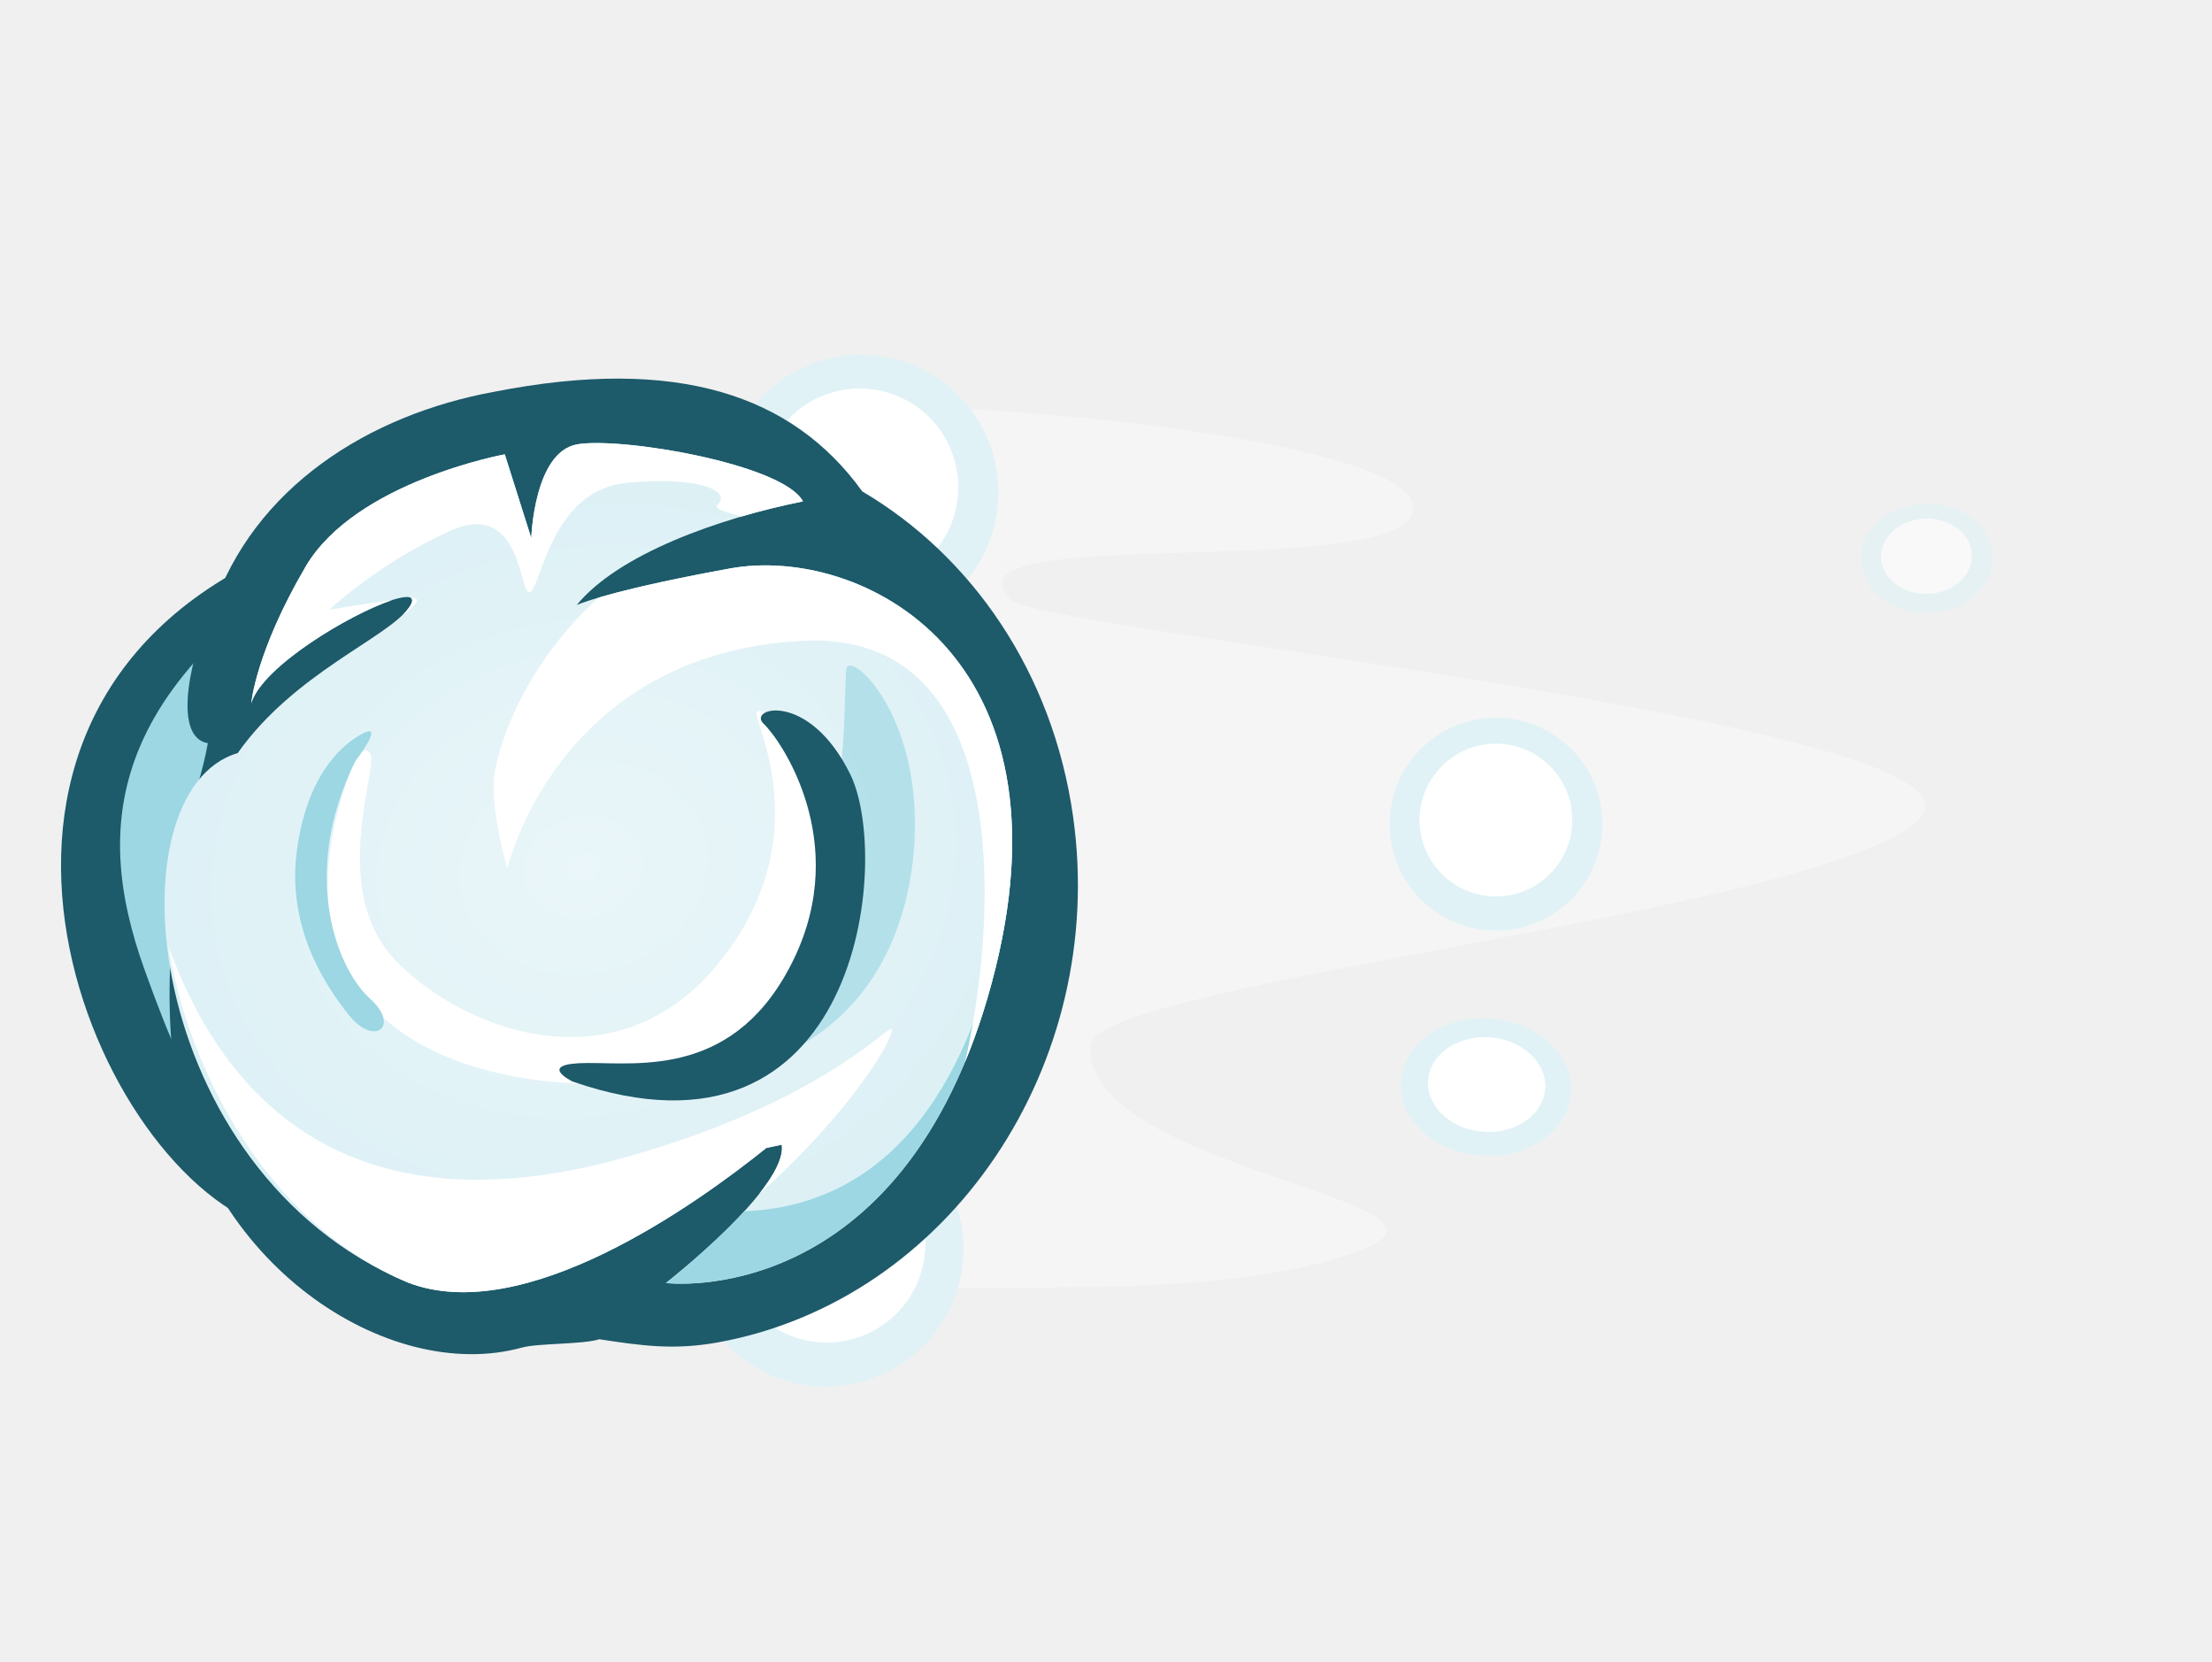
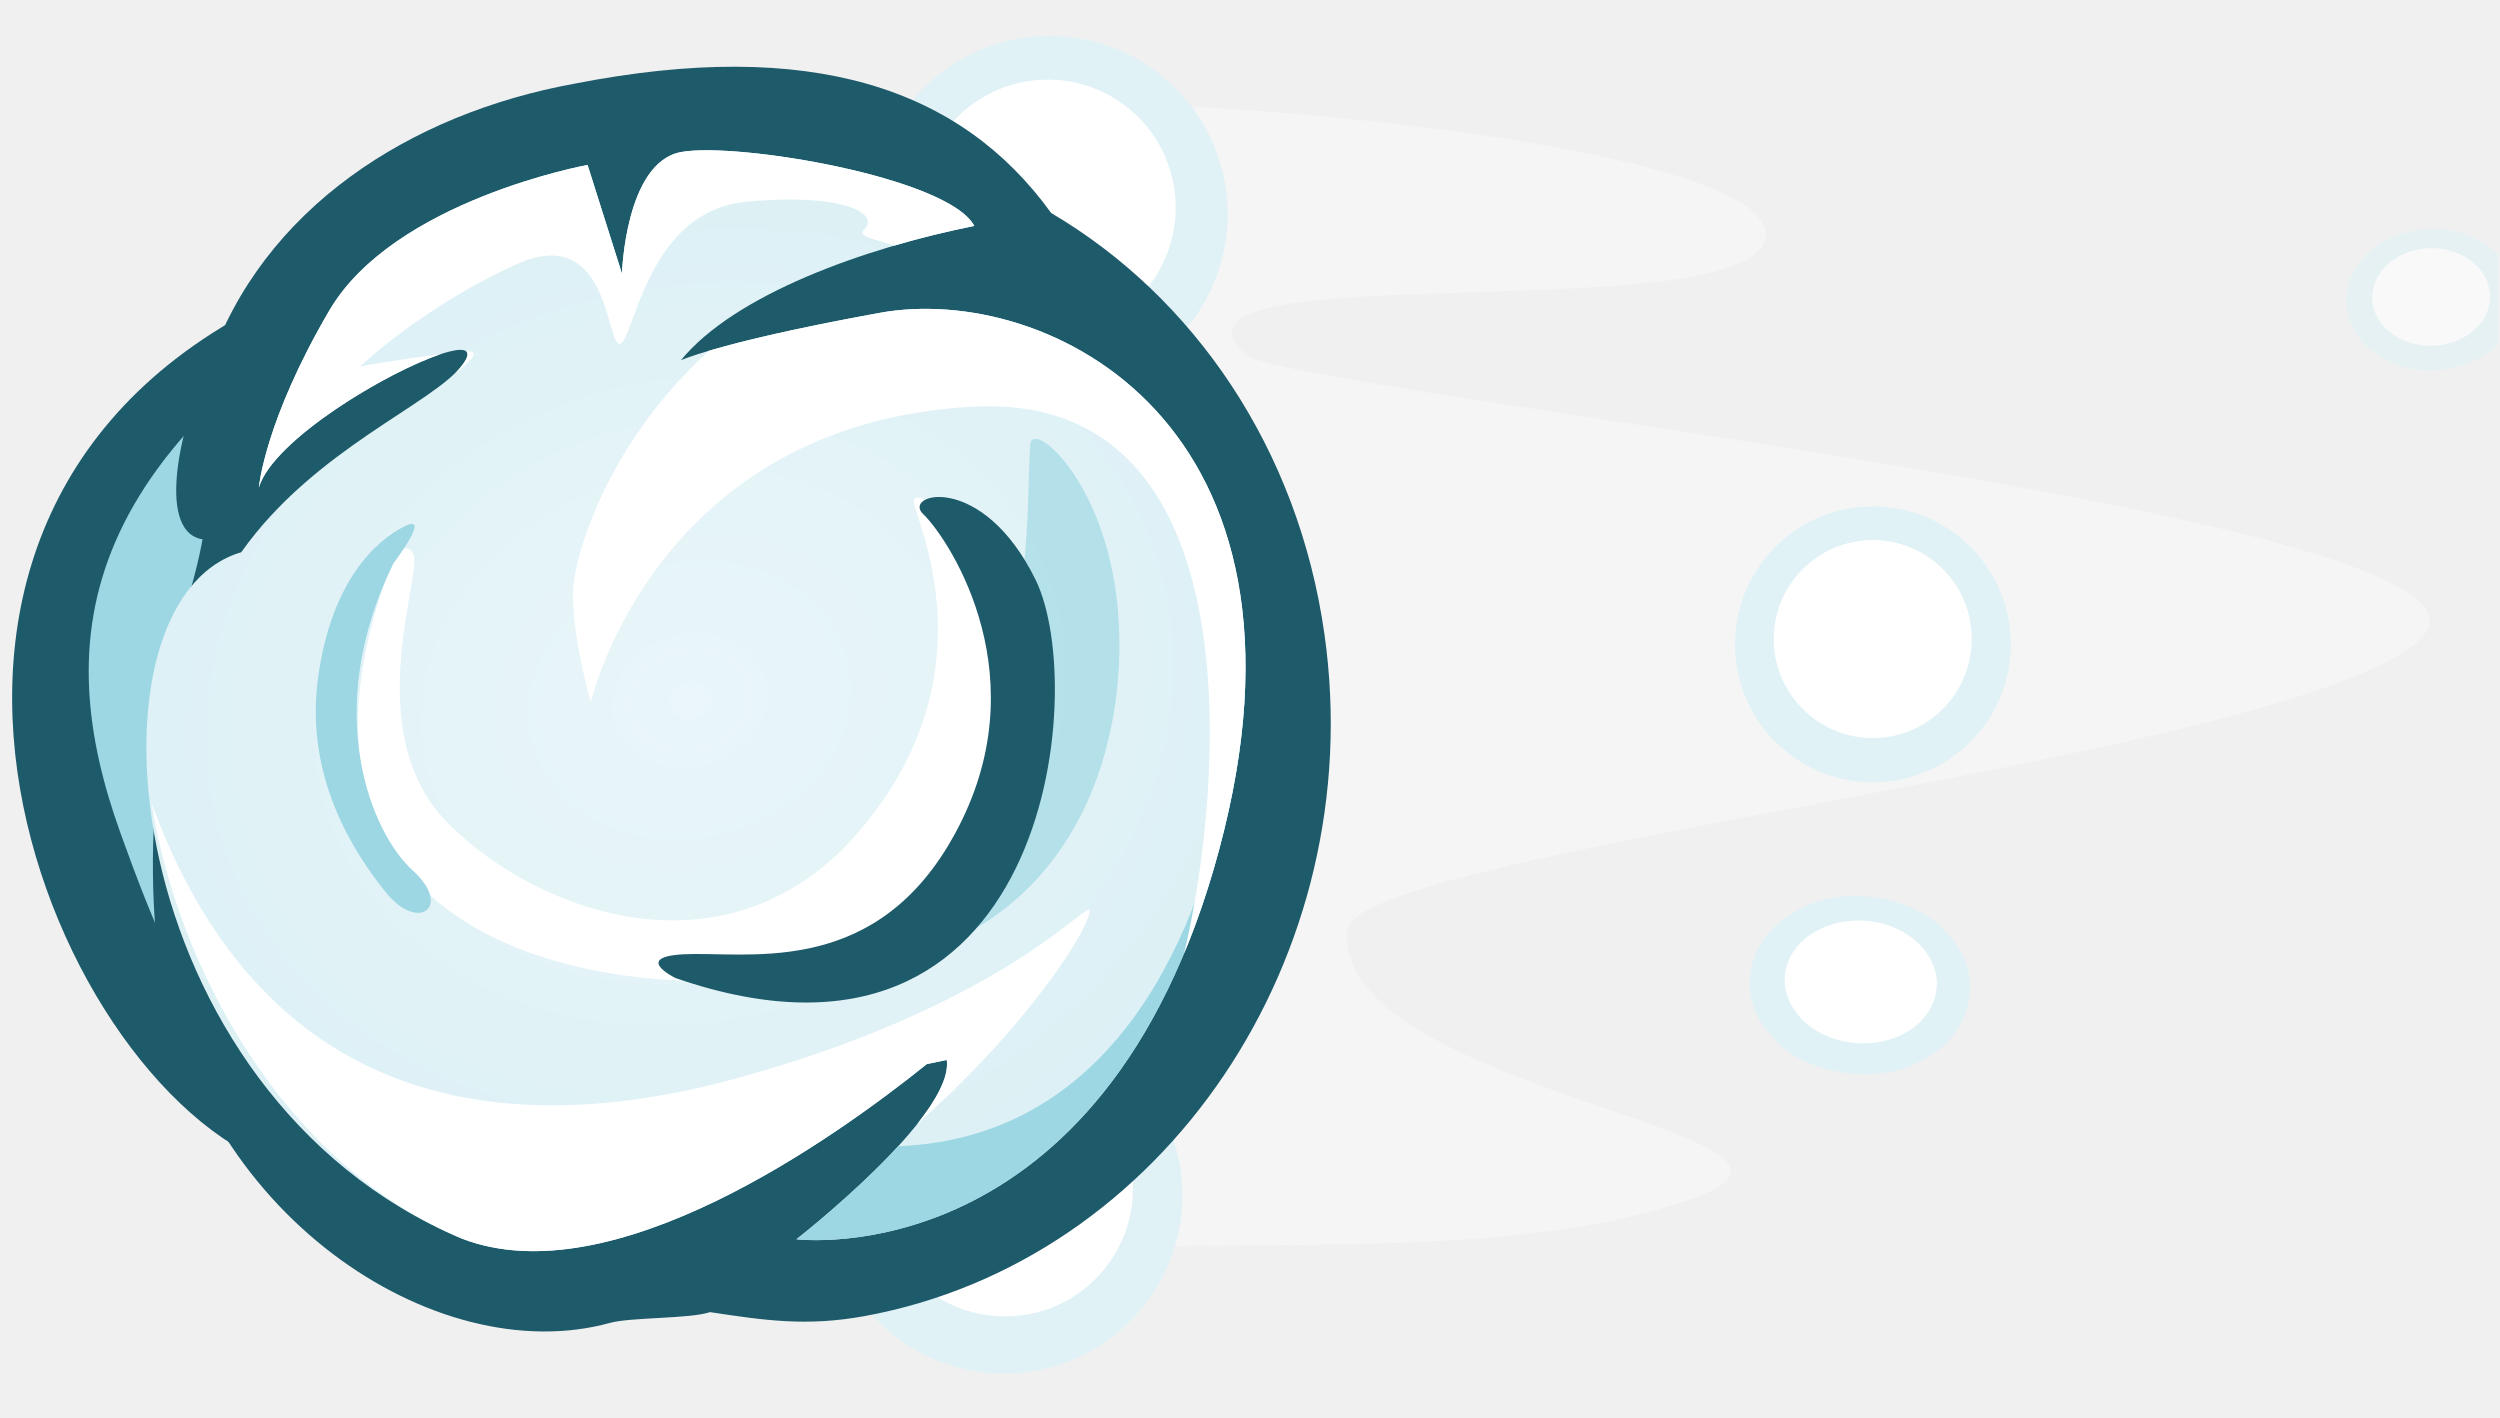
- <svg xmlns="http://www.w3.org/2000/svg" width="514" height="386" viewBox="0 0 514 386" fill="none">
-   <path opacity="0.6" d="M135.873 96.493C201.77 88.256 329.436 100.664 328.407 118.167C327.377 135.671 215.487 120.903 235.05 139.437C242.525 146.518 466.649 168.516 446.057 190.139C425.464 211.761 254.555 228.186 253.386 242.775C251.081 271.531 346.596 279.063 316.133 290.44C282.484 303.008 230.682 297.148 189.38 300.414C178.277 301.292 172.94 308.599 153.377 306.54C133.814 304.481 90.569 231.376 97.776 202.546C104.984 173.716 135.873 96.493 135.873 96.493Z" fill="#F9F9F9" />
-   <path d="M372.335 190.938C372.628 204.585 361.803 215.884 348.156 216.177C334.51 216.47 323.21 205.645 322.917 191.998C322.624 178.352 333.449 167.052 347.096 166.759C360.742 166.466 372.043 177.291 372.335 190.938Z" fill="#E0F2F6" />
-   <path d="M365.322 190.155C365.532 199.939 357.77 208.041 347.986 208.251C338.202 208.461 330.1 200.7 329.89 190.915C329.68 181.131 337.442 173.029 347.226 172.819C357.01 172.609 365.112 180.371 365.322 190.155Z" fill="white" />
-   <path d="M347.235 172.813C337.45 173.023 329.68 181.134 329.89 190.918C329.946 193.55 330.582 196.024 331.659 198.247C331.506 197.37 331.417 196.456 331.397 195.538C331.187 185.754 338.937 177.664 348.722 177.454C355.876 177.301 362.129 181.405 365.057 187.45C363.567 178.984 356.095 172.623 347.235 172.813Z" fill="white" />
-   <path d="M231.098 106.835C235.267 123.98 224.749 141.259 207.604 145.428C190.459 149.598 173.18 139.079 169.01 121.934C164.841 104.789 175.36 87.511 192.505 83.341C209.65 79.172 226.928 89.69 231.098 106.835Z" fill="#E0F2F6" />
-   <path d="M222.026 107.799C225.016 120.092 217.474 132.48 205.181 135.47C192.889 138.459 180.5 130.918 177.511 118.625C174.521 106.332 182.063 93.944 194.355 90.954C206.648 87.965 219.037 95.507 222.026 107.799Z" fill="white" />
-   <path d="M194.366 90.946C182.074 93.935 174.524 106.337 177.513 118.63C178.317 121.936 179.808 124.882 181.787 127.389C181.35 126.325 180.983 125.195 180.702 124.043C177.713 111.75 185.243 99.38 197.536 96.39C206.524 94.204 215.561 97.644 220.94 104.459C216.702 94.187 205.498 88.239 194.366 90.946Z" fill="white" />
-   <path d="M223.521 294.951C220.89 312.398 204.613 324.408 187.165 321.777C169.718 319.146 157.707 302.869 160.339 285.421C162.97 267.974 179.247 255.963 196.695 258.595C214.142 261.226 226.153 277.503 223.521 294.951Z" fill="#E0F2F6" />
-   <path d="M214.76 292.409C212.873 304.918 201.202 313.529 188.693 311.643C176.184 309.756 167.572 298.086 169.459 285.576C171.346 273.067 183.016 264.455 195.525 266.342C208.035 268.229 216.646 279.899 214.76 292.409Z" fill="white" />
-   <path d="M195.538 266.338C183.029 264.451 171.346 273.072 169.459 285.581C168.952 288.946 169.216 292.237 170.099 295.306C170.097 294.156 170.185 292.971 170.362 291.799C172.248 279.289 183.902 270.69 196.411 272.577C205.558 273.957 212.62 280.561 215.018 288.906C214.984 277.794 206.866 268.046 195.538 266.338Z" fill="white" />
-   <path d="M348.333 236.882C343.07 236.043 337.388 236.879 333.323 239.618C330.369 241.115 328.182 243.59 326.935 246.236C324.781 250.703 325.003 256.105 328.338 260.266C330.015 262.516 332.128 264.603 334.987 265.95C340.442 268.662 347.459 269.346 353.271 267.427C356.64 266.077 359.933 264.336 361.889 261.646C365.054 257.71 365.899 252.549 364.114 247.982C363.051 245.592 361.275 243.325 359.182 241.431C356.174 239.135 352.396 237.449 348.333 236.882Z" fill="#E0F2F6" />
-   <path d="M358.736 254.705C357.111 260.588 349.845 264.138 342.508 262.635C335.171 261.131 330.541 255.143 332.166 249.259C333.792 243.377 341.057 239.827 348.394 241.33C355.732 242.834 360.362 248.822 358.736 254.705Z" fill="white" />
-   <path d="M348.403 241.328C341.066 239.824 333.792 243.378 332.167 249.261C331.73 250.843 331.753 252.428 332.152 253.936C332.197 253.386 332.297 252.825 332.45 252.273C334.075 246.39 341.33 242.846 348.667 244.349C354.032 245.449 357.949 248.943 359.032 253.044C359.463 247.736 355.047 242.69 348.403 241.328Z" fill="white" />
-   <g opacity="0.6">
-     <path d="M444.098 117.446C440.074 118.268 436.377 120.425 434.526 123.53C432.997 125.426 432.373 127.826 432.474 130.096C432.612 133.94 434.772 137.819 438.668 139.946C440.685 141.13 442.951 142.077 445.466 142.281C450.32 142.773 455.524 141.36 458.911 138.378C460.787 136.477 462.464 134.31 462.846 131.815C463.619 128.083 462.301 124.089 459.347 121.244C457.711 119.79 455.617 118.621 453.438 117.81C450.465 116.954 447.175 116.754 444.098 117.446Z" fill="#E0F2F6" />
-     <path d="M458.047 127.611C459.083 132.344 455.275 136.912 449.541 137.813C443.808 138.714 438.321 135.608 437.285 130.875C436.25 126.142 440.058 121.574 445.791 120.673C451.524 119.771 457.012 122.878 458.047 127.611Z" fill="white" />
-     <path d="M445.796 120.67C440.063 121.571 436.251 126.144 437.286 130.877C437.565 132.15 438.169 133.299 439.01 134.291C438.838 133.877 438.7 133.441 438.603 132.997C437.567 128.264 441.37 123.703 447.103 122.802C451.295 122.143 455.355 123.624 457.64 126.32C455.975 122.331 450.988 119.854 445.796 120.67Z" fill="white" />
+ <svg xmlns="http://www.w3.org/2000/svg" width="448" height="254" viewBox="0 0 448 254" fill="none">
+   <g clip-path="url(#clip0_799_948)">
+     <path opacity="0.6" d="M123.873 20.494C189.77 12.256 317.436 24.664 316.407 42.167C315.377 59.671 203.487 44.903 223.05 63.437C230.525 70.518 454.649 92.516 434.057 114.139C413.464 135.761 242.555 152.186 241.386 166.775C239.081 195.531 334.596 203.063 304.133 214.44C270.484 227.008 218.682 221.148 177.38 224.414C166.277 225.292 160.94 232.599 141.377 230.54C121.814 228.481 78.569 155.376 85.776 126.546C92.984 97.716 123.873 20.494 123.873 20.494Z" fill="#F9F9F9" />
+     <path d="M360.335 114.938C360.628 128.585 349.803 139.884 336.156 140.177C322.51 140.47 311.21 129.645 310.917 115.998C310.624 102.352 321.449 91.052 335.096 90.759C348.742 90.466 360.043 101.291 360.335 114.938Z" fill="#E0F2F6" />
+     <path d="M353.322 114.155C353.532 123.939 345.77 132.041 335.986 132.251C326.202 132.461 318.1 124.7 317.89 114.915C317.68 105.131 325.442 97.029 335.226 96.819C345.01 96.609 353.112 104.371 353.322 114.155Z" fill="white" />
+     <path d="M335.235 96.813C325.45 97.023 317.68 105.134 317.89 114.918C317.946 117.55 318.582 120.024 319.659 122.247C319.506 121.37 319.417 120.456 319.397 119.538C319.187 109.754 326.937 101.664 336.722 101.454C343.876 101.301 350.129 105.405 353.057 111.45C351.567 102.984 344.095 96.623 335.235 96.813Z" fill="white" />
+     <path d="M219.098 30.835C223.267 47.98 212.749 65.259 195.604 69.428C178.459 73.598 161.18 63.079 157.01 45.934C152.841 28.789 163.36 11.511 180.505 7.341C197.65 3.172 214.928 13.69 219.098 30.835Z" fill="#E0F2F6" />
+     <path d="M210.026 31.799C213.016 44.092 205.474 56.48 193.181 59.47C180.889 62.459 168.5 54.918 165.511 42.625C162.521 30.332 170.063 17.944 182.355 14.954C194.648 11.965 207.037 19.507 210.026 31.799Z" fill="white" />
+     <path d="M182.366 14.946C170.074 17.935 162.524 30.337 165.513 42.63C166.317 45.936 167.808 48.882 169.787 51.389C169.35 50.325 168.983 49.195 168.702 48.043C165.713 35.75 173.243 23.38 185.536 20.39C194.524 18.204 203.561 21.644 208.94 28.459C204.702 18.187 193.498 12.239 182.366 14.946Z" fill="white" />
+     <path d="M211.521 218.951C208.89 236.398 192.613 248.408 175.165 245.777C157.718 243.146 145.707 226.869 148.339 209.421C150.97 191.974 167.247 179.963 184.695 182.595C202.142 185.226 214.153 201.503 211.521 218.951Z" fill="#E0F2F6" />
+     <path d="M202.76 216.409C200.873 228.918 189.202 237.529 176.693 235.643C164.184 233.756 155.572 222.086 157.459 209.576C159.346 197.067 171.016 188.455 183.525 190.342C196.035 192.229 204.646 203.899 202.76 216.409Z" fill="white" />
+     <path d="M183.538 190.338C171.029 188.451 159.346 197.072 157.459 209.581C156.952 212.946 157.216 216.237 158.099 219.306C158.097 218.156 158.185 216.971 158.362 215.799C160.248 203.289 171.902 194.69 184.411 196.577C193.558 197.957 200.62 204.561 203.018 212.906C202.984 201.794 194.866 192.046 183.538 190.338Z" fill="white" />
+     <path d="M336.333 160.882C331.07 160.043 325.388 160.879 321.323 163.618C318.369 165.115 316.182 167.59 314.935 170.236C312.781 174.703 313.003 180.105 316.338 184.266C318.015 186.516 320.128 188.603 322.987 189.95C328.442 192.662 335.459 193.346 341.271 191.427C344.64 190.077 347.933 188.336 349.889 185.646C353.054 181.71 353.899 176.549 352.114 171.982C351.051 169.592 349.275 167.325 347.182 165.431C344.174 163.135 340.396 161.449 336.333 160.882Z" fill="#E0F2F6" />
+     <path d="M346.736 178.705C345.111 184.588 337.845 188.138 330.508 186.635C323.171 185.131 318.541 179.143 320.166 173.259C321.792 167.377 329.057 163.827 336.394 165.33C343.732 166.834 348.362 172.822 346.736 178.705Z" fill="white" />
+     <path d="M336.403 165.328C329.066 163.824 321.792 167.378 320.167 173.261C319.73 174.843 319.753 176.428 320.152 177.936C320.197 177.386 320.297 176.825 320.45 176.273C322.075 170.39 329.33 166.846 336.667 168.349C342.032 169.449 345.949 172.943 347.032 177.044C347.463 171.736 343.047 166.69 336.403 165.328Z" fill="white" />
+     <g opacity="0.6">
+       <path d="M432.098 41.446C428.074 42.268 424.377 44.425 422.526 47.53C420.997 49.426 420.373 51.826 420.474 54.096C420.612 57.94 422.772 61.819 426.668 63.946C428.685 65.13 430.951 66.077 433.466 66.281C438.32 66.773 443.524 65.36 446.911 62.378C448.787 60.477 450.464 58.31 450.846 55.815C451.619 52.083 450.301 48.089 447.347 45.244C445.711 43.791 443.617 42.621 441.438 41.81C438.465 40.954 435.175 40.754 432.098 41.446Z" fill="#E0F2F6" />
+       <path d="M446.047 51.611C447.083 56.344 443.275 60.911 437.541 61.813C431.808 62.714 426.321 59.608 425.285 54.875C424.25 50.142 428.058 45.574 433.791 44.673C439.524 43.771 445.012 46.878 446.047 51.611Z" fill="white" />
+       <path d="M433.796 44.67C428.063 45.571 424.251 50.144 425.286 54.877C425.565 56.15 426.169 57.299 427.01 58.291C426.838 57.877 426.7 57.441 426.603 56.997C425.567 52.264 429.37 47.703 435.103 46.802C439.295 46.143 443.355 47.624 445.64 50.32C443.975 46.331 438.988 43.854 433.796 44.67Z" fill="white" />
+     </g>
+     <path d="M73.246 44.953C-33.065 72.413 0.53 179.574 41.781 205.161C83.031 230.747 170.556 181.7 159.974 111.54C149.392 41.379 73.246 44.953 73.246 44.953Z" fill="#1D5A6A" />
+     <path d="M79.253 43.858C12.431 79.571 9.179 114.737 21.577 149.258C33.975 183.779 39.556 189.382 58.178 190.403C76.8 191.424 133.941 198.668 153.53 153.171C173.118 107.673 132.453 71.681 112.515 61.337C92.578 50.993 79.253 43.858 79.253 43.858Z" fill="#9CD7E3" />
+     <path d="M102.949 14.995C73.55 20.351 46.971 37.299 37.372 65.565C32.867 74.317 27.497 95.212 36.3 96.648C33.843 110.163 28.304 119.427 29.469 131.769C27.115 142.237 26.794 159.891 28.378 171.125C34.897 217.336 78.075 245.694 109.321 237.059C113.016 236.038 123.705 236.344 127.241 235.132C136.999 236.622 144.585 237.729 154.876 235.854C208.553 226.075 245.487 171.389 237.349 113.694C232.631 80.253 213.812 53.148 188.37 38.171C172.163 15.718 145.317 6.697 102.949 14.995Z" fill="#1D5A6A" />
+     <path d="M105.295 29.557C105.295 29.557 70.599 35.878 59.016 55.648C47.432 75.412 46.389 87.367 46.389 87.367C50.018 75.222 89.934 55.661 82.965 65.261C77.846 72.312 56.351 80.389 43.23 98.962C13.199 107.748 20.926 196.006 82.764 221.96C109.734 232.365 149.501 204.009 166.081 190.69C167.507 190.395 169.658 189.942 169.658 189.942C171.075 199.982 142.723 222.075 142.723 222.075C142.723 222.075 197.757 228.972 218.434 152.381C239.111 75.79 187.655 50.596 157.629 56.067C132.899 60.572 124.321 63.602 122.028 64.548C131.679 52.765 154.87 44.452 174.593 40.476C169.941 31.761 132.073 25.419 122.065 27.242C112.056 29.065 111.455 49.031 111.455 49.031L105.295 29.557Z" fill="url(#paint0_radial_799_948)" />
+     <path d="M27.127 143.819C31.854 173.131 50.418 208.383 82.763 221.959C109.734 232.364 149.5 204.008 166.08 190.689C167.506 190.393 169.657 189.94 169.657 189.94C170.084 192.962 167.794 197.08 164.411 201.355C181.64 186.217 192.773 170.236 194.848 164.754C197.84 156.853 185.801 178.181 133.131 192.926C81.906 207.266 44.615 191.926 27.127 143.819Z" fill="white" />
+     <path d="M223.109 123.338C222.32 127.754 221.525 132.217 220.511 138.036C215.601 166.22 200.257 203.884 160.939 205.401C153.058 214.001 142.722 222.075 142.722 222.075C142.722 222.075 197.756 228.972 218.433 152.381C221.312 141.717 222.774 132.065 223.109 123.338Z" fill="#9CD7E3" />
+     <path d="M105.295 29.556C105.295 29.556 70.588 35.889 59.004 55.657C47.421 75.422 46.382 87.372 46.382 87.372C48.938 78.816 69.505 66.6 79 63.472C71.87 64.351 64.546 65.654 64.546 65.654C64.546 65.654 75.995 54.755 92.736 47.292C109.477 39.828 108.62 62.769 111.188 61.566C113.755 60.363 116.045 37.905 133.596 36.179C151.146 34.453 157.866 38.368 154.834 41.128C153.399 42.433 157.518 43.032 160.269 43.999C165.084 42.59 169.942 41.426 174.595 40.489C169.943 31.773 132.073 25.418 122.065 27.241C112.056 29.065 111.455 49.031 111.455 49.031L105.295 29.556ZM83.54 62.966C83.971 63.326 83.836 64.059 82.965 65.26C82.597 65.765 82.098 66.328 81.554 66.933C84.947 64.276 86.013 62.817 83.54 62.966ZM157.629 56.066C141.35 59.032 132.155 61.345 127.059 62.858C109.926 78.453 103.819 96.837 102.841 104.28C101.851 111.816 105.878 125.804 105.878 125.804C105.878 125.804 117.313 75.911 174.372 72.872C225.504 70.149 219.051 142.268 212.184 170.898C214.503 165.344 216.595 159.192 218.434 152.381C239.111 75.79 187.655 50.596 157.629 56.066Z" fill="white" />
+     <path d="M69.694 102.24C46.994 164.488 99.404 177.007 130.704 175.719C162.003 174.43 176.743 167.331 179.551 148.43C182.36 129.528 183.752 100.586 177.039 96.66C170.326 92.734 163.309 86.657 163.815 90.242C164.321 93.828 177.709 120.813 154.257 148.624C130.805 176.436 96.147 163.624 80.172 147.409C64.198 131.194 75.902 102.58 74.061 99.238C72.221 95.895 69.694 102.24 69.694 102.24Z" fill="white" />
+     <path opacity="0.646" d="M158.096 172.867C197.041 164.211 202.885 126.736 199.952 105.945C197.019 85.153 184.994 75.38 184.623 79.609C184.252 83.838 184.482 95.76 182.938 105.403C181.395 115.047 190.162 139.457 177.582 153.192C165.001 166.927 158.096 172.867 158.096 172.867Z" fill="#9CD7E3" />
+     <path d="M121.059 175.269C187.968 198.388 195.199 123.512 185.593 103.93C175.986 84.347 161.51 88.456 165.453 92.151C169.396 95.846 185.715 119.355 172.474 146.777C159.233 174.2 136.87 170.918 124.557 170.954C112.243 170.991 121.059 175.269 121.059 175.269Z" fill="#1D5A6A" />
+     <path d="M70.518 100.916C57.367 127.759 66.72 149.461 73.926 155.95C81.133 162.44 75.028 167.193 69.166 159.939C63.303 152.684 54.623 139.182 56.98 121.587C59.338 103.993 67.515 96.782 72.49 94.315C77.466 91.848 70.518 100.916 70.518 100.916Z" fill="#9CD7E3" />
  </g>
-   <path d="M85.248 120.953C-21.063 148.413 12.532 255.574 53.782 281.161C95.033 306.747 182.558 257.7 171.976 187.54C161.394 117.379 85.248 120.953 85.248 120.953Z" fill="#1D5A6A" />
-   <path d="M91.253 119.858C24.431 155.571 21.179 190.737 33.577 225.258C45.975 259.779 51.556 265.382 70.178 266.403C88.8 267.424 145.941 274.668 165.53 229.171C185.118 183.673 144.453 147.682 124.515 137.337C104.578 126.993 91.253 119.858 91.253 119.858Z" fill="#9CD7E3" />
-   <path d="M114.951 90.995C85.552 96.351 58.973 113.299 49.374 141.565C44.869 150.317 39.498 171.212 48.302 172.649C45.845 186.163 40.306 195.427 41.471 207.769C39.117 218.237 38.796 235.891 40.38 247.125C46.899 293.336 90.077 321.694 121.323 313.059C125.018 312.038 135.707 312.344 139.243 311.132C149.001 312.622 156.587 313.729 166.878 311.854C220.555 302.075 257.489 247.389 249.35 189.694C244.633 156.253 225.813 129.148 200.371 114.171C184.165 91.718 157.319 82.697 114.951 90.995Z" fill="#1D5A6A" />
-   <path d="M117.295 105.555C117.295 105.555 82.599 111.876 71.016 131.646C59.432 151.41 58.389 163.365 58.389 163.365C62.018 151.22 101.934 131.659 94.965 141.259C89.846 148.31 68.351 156.387 55.23 174.96C25.199 183.747 32.926 272.004 94.764 297.958C121.734 308.363 161.501 280.007 178.081 266.688C179.507 266.393 181.658 265.94 181.658 265.94C183.075 275.98 154.723 298.073 154.723 298.073C154.723 298.073 209.757 304.97 230.434 228.379C251.111 151.789 199.655 126.595 169.629 132.065C144.899 136.57 136.321 139.6 134.028 140.546C143.679 128.763 166.87 120.45 186.593 116.474C181.941 107.759 144.073 101.417 134.065 103.24C124.056 105.063 123.455 125.029 123.455 125.029L117.295 105.555Z" fill="url(#paint0_radial_796_2099)" />
-   <path d="M39.129 219.819C43.856 249.131 62.42 284.383 94.765 297.959C121.736 308.364 161.502 280.008 178.082 266.689C179.508 266.393 181.659 265.94 181.659 265.94C182.086 268.962 179.796 273.08 176.413 277.355C193.642 262.217 204.775 246.236 206.85 240.754C209.842 232.853 197.803 254.181 145.133 268.926C93.908 283.266 56.617 267.926 39.129 219.819Z" fill="white" />
-   <path d="M235.111 199.338C234.322 203.754 233.527 208.217 232.513 214.036C227.603 242.22 212.259 279.884 172.941 281.401C165.06 290.001 154.724 298.075 154.724 298.075C154.724 298.075 209.758 304.972 230.435 228.381C233.314 217.717 234.776 208.065 235.111 199.338Z" fill="#9CD7E3" />
-   <path d="M117.295 105.556C117.295 105.556 82.588 111.89 71.004 131.657C59.421 151.422 58.382 163.372 58.382 163.372C60.938 154.816 81.505 142.599 91 139.472C83.87 140.351 76.546 141.654 76.546 141.654C76.546 141.654 87.995 130.755 104.736 123.292C121.477 115.828 120.62 138.769 123.188 137.566C125.755 136.363 128.045 113.905 145.596 112.179C163.146 110.453 169.866 114.369 166.834 117.128C165.399 118.433 169.518 119.032 172.269 120C177.084 118.59 181.942 117.426 186.595 116.489C181.943 107.773 144.073 101.418 134.065 103.241C124.056 105.065 123.455 125.031 123.455 125.031L117.295 105.556ZM95.54 138.966C95.971 139.326 95.836 140.059 94.965 141.259C94.597 141.765 94.098 142.328 93.554 142.932C96.947 140.276 98.013 138.817 95.54 138.966ZM169.629 132.066C153.35 135.032 144.155 137.345 139.059 138.858C121.926 154.453 115.819 172.837 114.841 180.28C113.851 187.816 117.878 201.804 117.878 201.804C117.878 201.804 129.313 151.911 186.372 148.872C237.504 146.149 231.051 218.268 224.184 246.898C226.503 241.344 228.595 235.192 230.434 228.381C251.111 151.79 199.655 126.596 169.629 132.066Z" fill="white" />
-   <path d="M81.696 178.24C58.996 240.488 111.406 253.007 142.706 251.719C174.005 250.43 188.745 243.331 191.553 224.43C194.362 205.528 195.754 176.586 189.041 172.66C182.328 168.734 175.311 162.657 175.817 166.242C176.323 169.828 189.71 196.813 166.259 224.624C142.807 252.436 108.149 239.624 92.174 223.409C76.2 207.194 87.904 178.58 86.063 175.238C84.223 171.895 81.696 178.24 81.696 178.24Z" fill="white" />
-   <path opacity="0.646" d="M170.098 248.867C209.043 240.211 214.887 202.736 211.954 181.945C209.021 161.153 196.996 151.38 196.625 155.609C196.254 159.838 196.484 171.76 194.94 181.403C193.397 191.047 202.164 215.457 189.584 229.192C177.003 242.927 170.098 248.867 170.098 248.867Z" fill="#9CD7E3" />
-   <path d="M133.061 251.269C199.969 274.388 207.201 199.512 197.594 179.93C187.988 160.347 173.512 164.456 177.455 168.151C181.398 171.846 197.717 195.355 184.476 222.777C171.235 250.2 148.872 246.918 136.559 246.954C124.245 246.991 133.061 251.269 133.061 251.269Z" fill="#1D5A6A" />
-   <path d="M82.52 176.916C69.369 203.759 78.722 225.461 85.928 231.95C93.135 238.44 87.03 243.193 81.168 235.939C75.305 228.684 66.625 215.182 68.983 197.587C71.34 179.993 79.517 172.782 84.492 170.315C89.468 167.848 82.52 176.916 82.52 176.916Z" fill="#9CD7E3" />
  <defs>
-     <radialGradient id="paint0_radial_796_2099" cx="0" cy="0" r="1" gradientTransform="matrix(29.7981 211.233 -246.873 44.9826 135.622 201.519)" gradientUnits="userSpaceOnUse">
+     <radialGradient id="paint0_radial_799_948" cx="0" cy="0" r="1" gradientTransform="matrix(29.7981 211.233 -246.873 44.9826 123.622 125.521)" gradientUnits="userSpaceOnUse">
      <stop stop-color="#EAF6F9" />
      <stop offset="1" stop-color="#CAE9F0" />
    </radialGradient>
+     <clipPath id="clip0_799_948">
+       <rect width="447" height="254" fill="white" transform="translate(0.660156)" />
+     </clipPath>
  </defs>
</svg>
